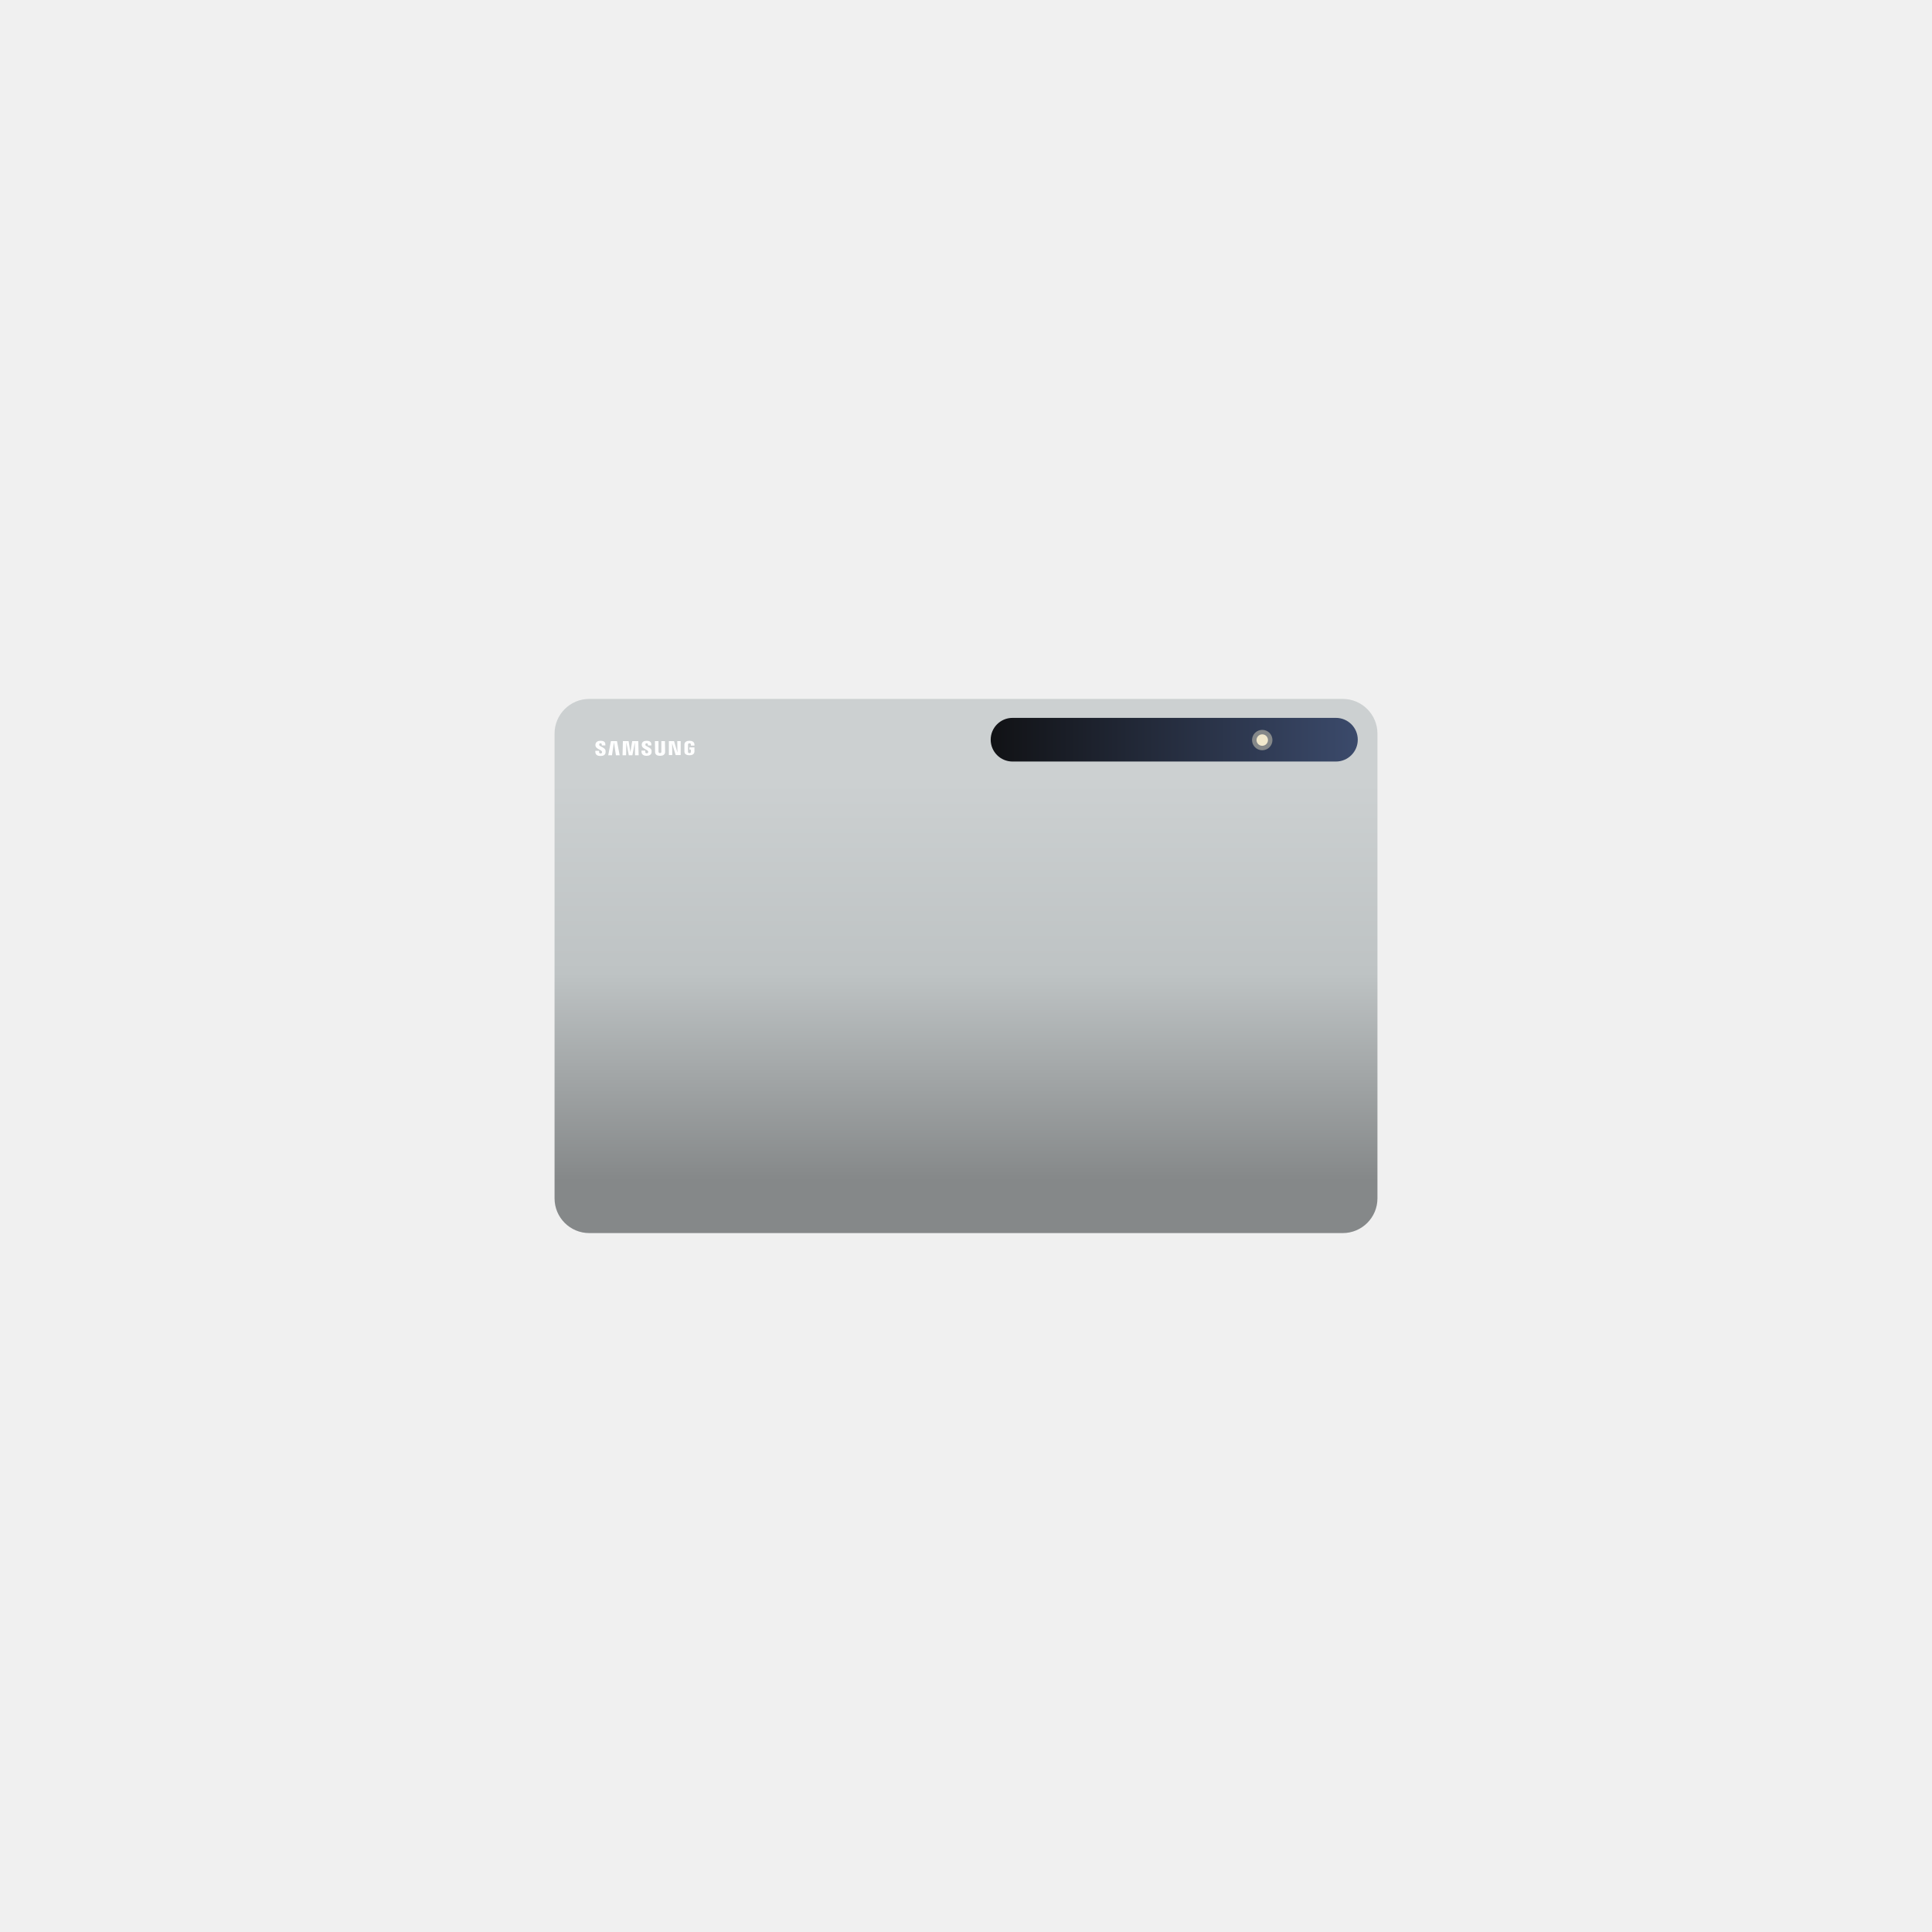
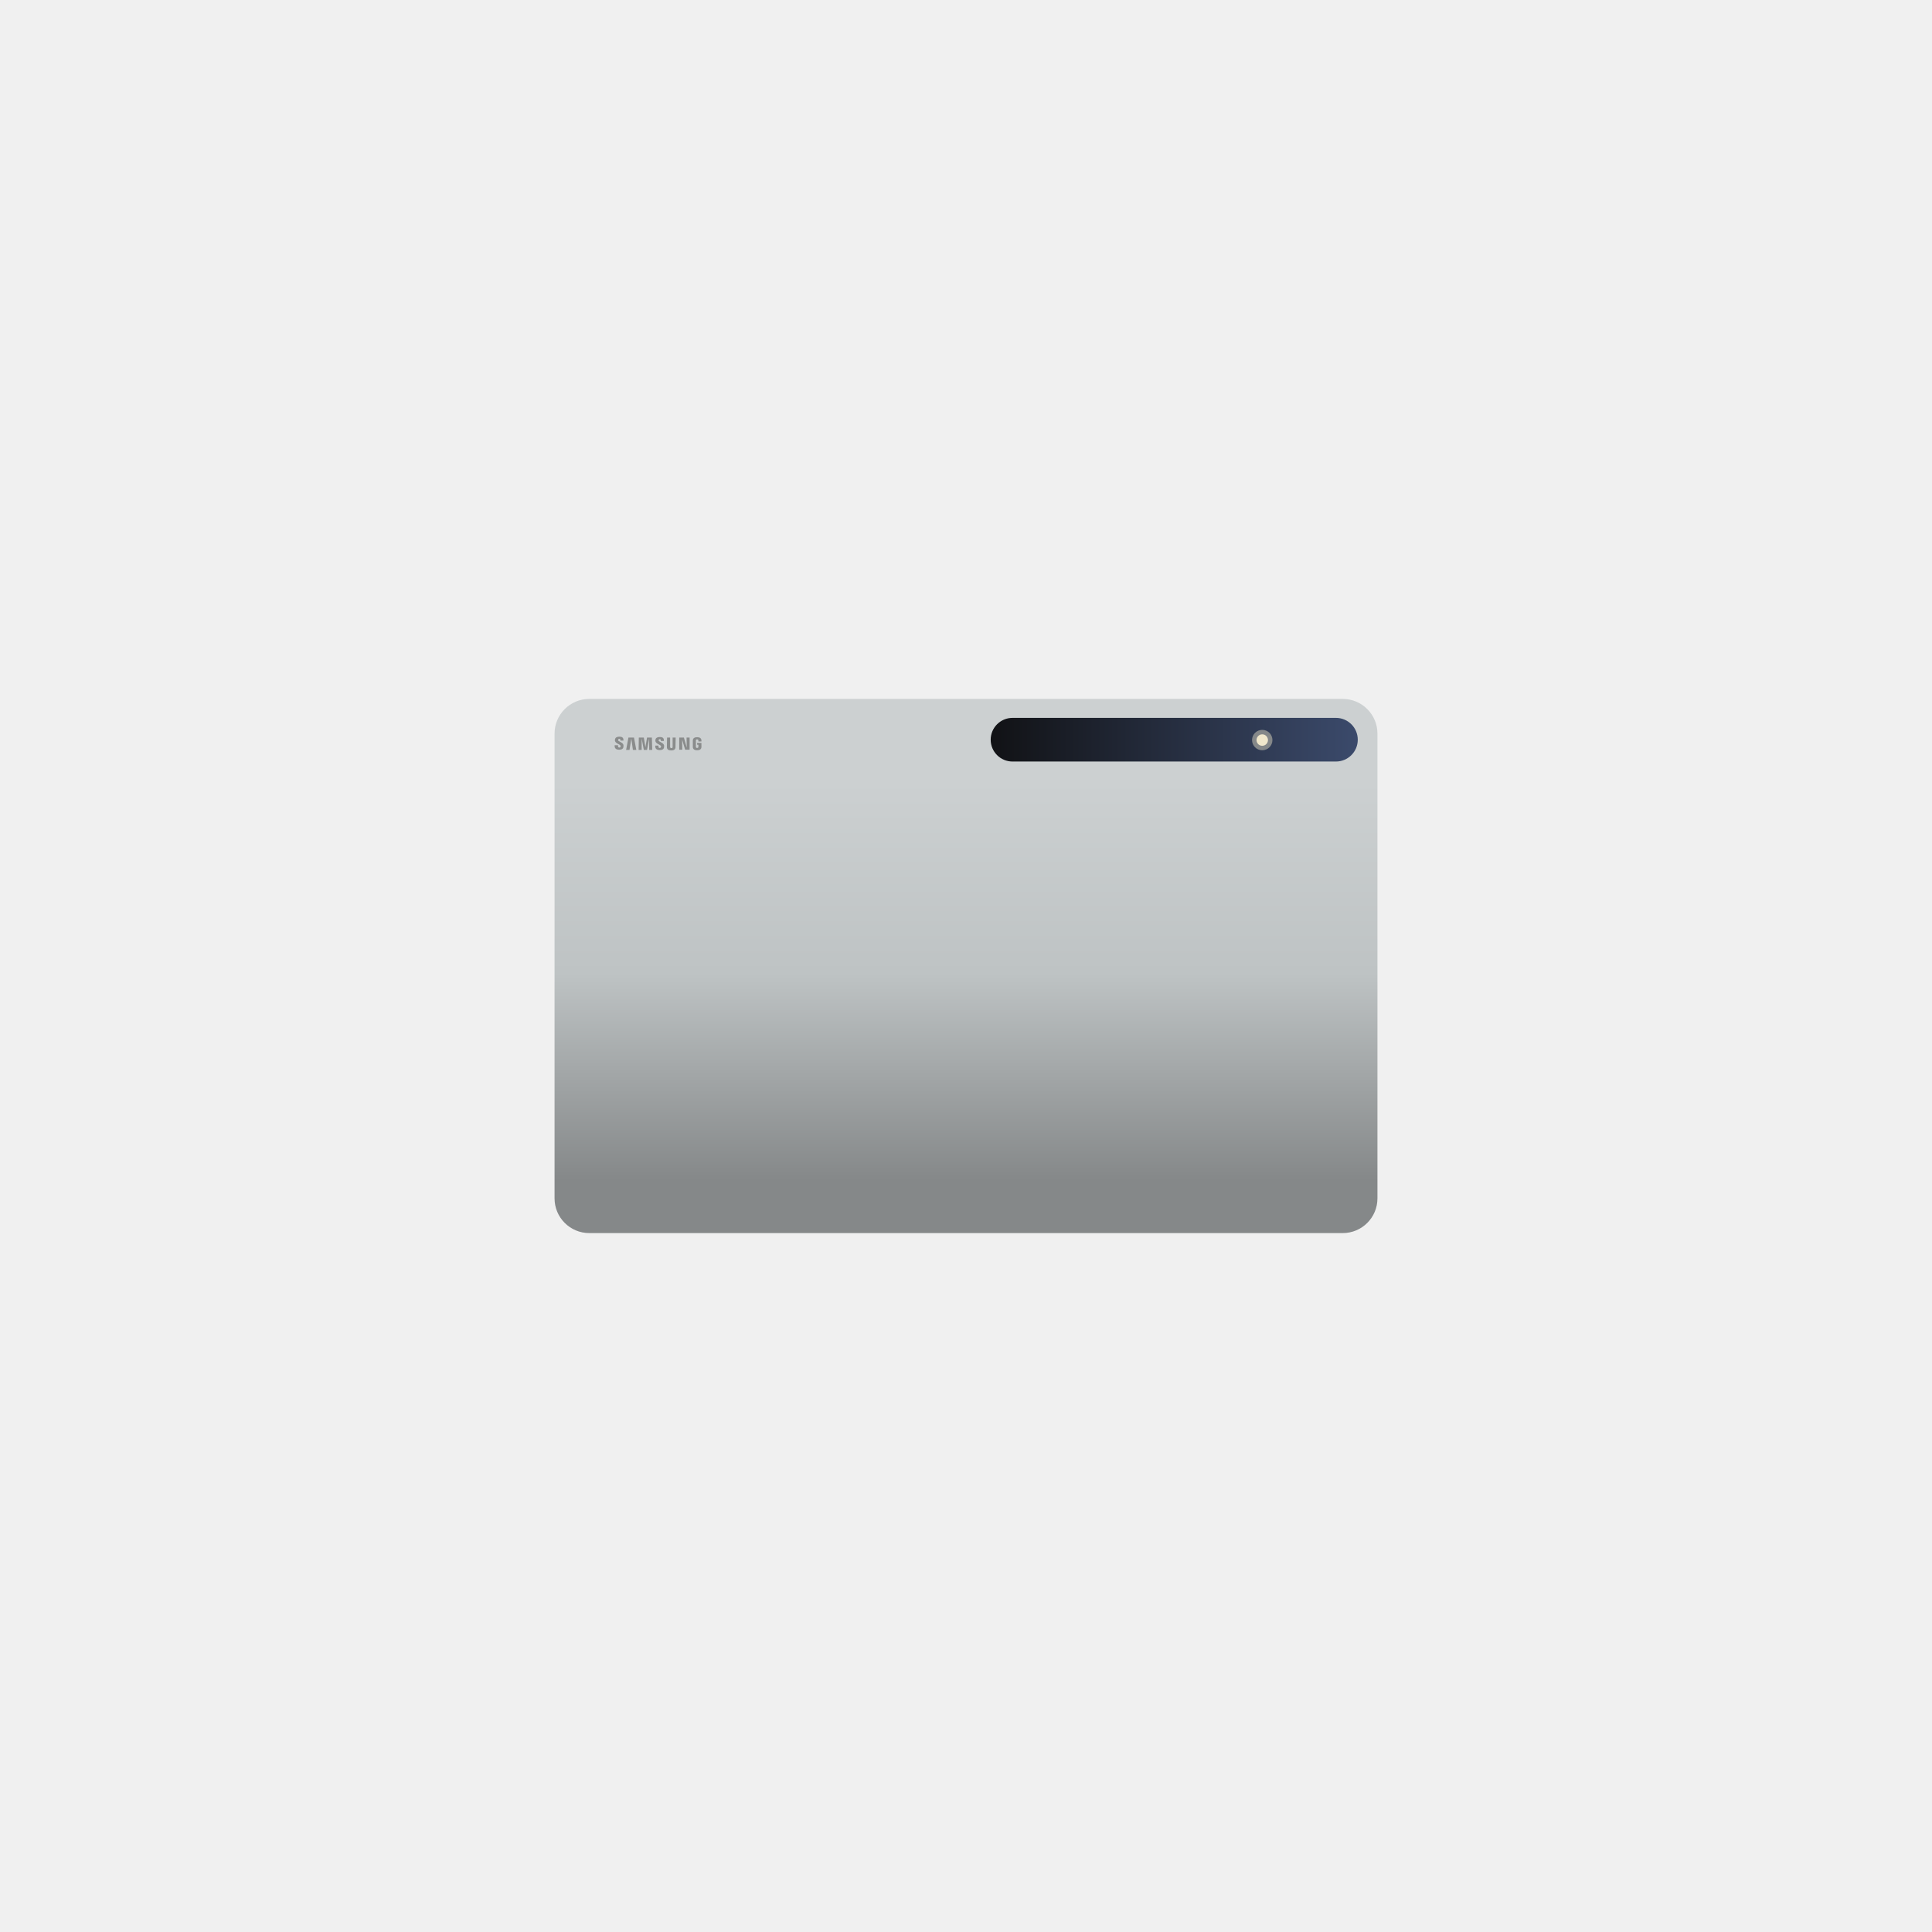
<svg xmlns="http://www.w3.org/2000/svg" width="108" height="108" viewBox="0 0 108 108">
  <defs>
    <linearGradient id="g1" gradientUnits="userSpaceOnUse" x1="54" y1="43.69" x2="54" y2="65.99">
      <stop offset="0" stop-color="#ccd0d1" />
      <stop offset="0.48" stop-color="#bec3c4" />
      <stop offset="1" stop-color="#858889" />
    </linearGradient>
    <clipPath id="c2">
      <path d="M32.94,39.07H75.06A1.94,1.94 0 0 1 77,41.01V66.99A1.94,1.94 0 0 1 75.06,68.93H32.94A1.94,1.94 0 0 1 31,66.99V41.01A1.94,1.94 0 0 1 32.94,39.07Z" />
    </clipPath>
    <linearGradient id="g3" gradientUnits="userSpaceOnUse" x1="75.9" y1="40.13" x2="55.38" y2="40.13">
      <stop offset="0" stop-color="#3b4a6b" />
      <stop offset="1" stop-color="#111215" />
    </linearGradient>
  </defs>
  <path d="M32.94,39.07H75.06A1.94,1.94 0 0 1 77,41.01V66.99A1.94,1.94 0 0 1 75.06,68.93H32.94A1.94,1.94 0 0 1 31,66.99V41.01A1.94,1.94 0 0 1 32.94,39.07Z" fill="url(#g1)" />
  <g clip-path="url(#c2)">
    <path d="M56.6,40.13H74.68A1.22,1.22 0 0 1 75.9,41.35V41.35A1.22,1.22 0 0 1 74.68,42.57H56.6A1.22,1.22 0 0 1 55.38,41.35V41.35A1.22,1.22 0 0 1 56.6,40.13Z" fill="url(#g3)" />
    <path d="M69.99,41.37A0.57,0.57 0 1 1 71.13,41.37A0.57,0.57 0 1 1 69.99,41.37Z" fill="#858889" />
    <path d="M70.24,41.37A0.32,0.32 0 1 1 70.88,41.37A0.32,0.32 0 1 1 70.24,41.37Z" fill="#f1e8cc" />
-     <path d="m 38.54,41.78 l 0,0.12 l 0.08,0 l 0,0.11 c 0,0.01 0,0.02 0,0.03 c 0,0.02 -0.02,0.06 -0.08,0.06 c -0.06,0 -0.08,-0.04 -0.08,-0.06 c 0,-0.01 0,-0.02 0,-0.03 l 0,-0.36 c 0,-0.01 0,-0.03 0,-0.04 c 0,-0.02 0.02,-0.06 0.08,-0.06 c 0.06,0 0.08,0.04 0.08,0.06 c 0,0.01 0,0.03 0,0.03 L 38.62,41.68 l 0.2,0 l 0,-0.03 c 0,0 0,-0.03 0,-0.05 C 38.8,41.46 38.68,41.41 38.54,41.41 c -0.14,0 -0.26,0.05 -0.28,0.19 c 0,0.01 0,0.04 0,0.05 l 0,0.33 c 0,0.01 0,0.03 0,0.05 c 0.01,0.14 0.14,0.19 0.28,0.19 c 0.14,0 0.26,-0.05 0.28,-0.19 c 0,-0.03 0,-0.04 0,-0.05 L 38.82,41.78 Z m -1.37,-0.35 l -0.2,0 l 0,0.58 c 0,0.01 0,0.02 0,0.03 c 0,0.02 -0.02,0.06 -0.08,0.06 c -0.05,0 -0.07,-0.04 -0.08,-0.06 c 0,-0.01 0,-0.02 0,-0.03 l 0,-0.58 l -0.2,0 L 36.62,42 c 0,0.01 0,0.04 0,0.05 c 0.01,0.15 0.13,0.2 0.28,0.2 c 0.15,0 0.26,-0.05 0.28,-0.2 c 0,-0.01 0,-0.04 0,-0.05 z m -1.83,0 l -0.1,0.62 l -0.1,-0.62 l -0.32,0 l -0.02,0.79 l 0.2,0 l 0.01,-0.73 l 0.14,0.73 l 0.2,0 l 0.14,-0.73 l 0.01,0.73 l 0.2,0 l -0.02,-0.79 z m -1.19,0 l -0.15,0.79 l 0.21,0 l 0.11,-0.73 l 0.11,0.73 l 0.21,0 l -0.15,-0.79 z m 3.72,0.64 l -0.19,-0.64 l -0.29,0 l 0,0.78 l 0.19,0 l -0.01,-0.66 l 0.2,0.66 l 0.28,0 l 0,-0.78 l -0.19,0 z m -1.79,-0.43 c 0,-0.02 0,-0.03 0,-0.04 c 0.01,-0.03 0.02,-0.05 0.07,-0.05 c 0.05,0 0.07,0.03 0.07,0.07 l 0,0.05 l 0.19,0 l 0,-0.06 c 0,-0.17 -0.15,-0.2 -0.26,-0.2 c -0.14,0 -0.25,0.05 -0.27,0.17 c -0.01,0.03 -0.01,0.07 0,0.11 c 0.03,0.16 0.31,0.21 0.35,0.31 c 0.01,0.02 0.01,0.04 0,0.06 c -0.01,0.03 -0.02,0.05 -0.08,0.05 c -0.05,0 -0.08,-0.03 -0.08,-0.07 l -6.08E-05,-0.08 l -0.21,0 l 0,0.06 c 0,0.17 0.14,0.23 0.28,0.23 c 0.14,0 0.26,-0.05 0.28,-0.18 c 0.01,-0.07 0,-0.11 0,-0.13 c -0.03,-0.16 -0.33,-0.21 -0.35,-0.3 m -2.57,0 c 0,-0.02 0,-0.03 0,-0.04 c 0.01,-0.03 0.02,-0.05 0.07,-0.05 c 0.05,0 0.07,0.03 0.07,0.07 l 0,0.05 l 0.2,0 l 0,-0.06 c 0,-0.17 -0.15,-0.2 -0.27,-0.2 c -0.14,0 -0.25,0.05 -0.28,0.18 c -0.01,0.04 -0.01,0.07 0,0.11 c 0.03,0.16 0.31,0.21 0.36,0.31 c 0.01,0.02 0.01,0.04 0,0.06 c -0.01,0.03 -0.02,0.05 -0.08,0.05 c -0.05,0 -0.08,-0.03 -0.08,-0.07 l 0,-0.08 l -0.21,0 l 0,0.06 c 0,0.18 0.14,0.23 0.29,0.23 c 0.14,0 0.26,-0.05 0.28,-0.18 c 0.01,-0.07 0,-0.11 0,-0.13 c -0.03,-0.17 -0.33,-0.21 -0.36,-0.31" fill="#ffffff" />
+     <path d="m 38.97,41.53 l 0,0.1 l 0.07,0 l 0,0.1 c 0,0.01 0,0.02 0,0.03 c 0,0.02 -0.02,0.05 -0.07,0.05 c -0.05,0 -0.07,-0.03 -0.07,-0.05 c 0,-0.01 0,-0.02 0,-0.03 l 0,-0.32 c 0,-0.01 0,-0.02 0,-0.03 c 0,-0.02 0.02,-0.05 0.07,-0.05 c 0.05,0 0.07,0.03 0.07,0.05 c 0,0.01 0,0.03 0,0.03 L 39.04,41.45 l 0.17,0 l 0,-0.02 c 0,0 0,-0.02 0,-0.05 C 39.2,41.25 39.09,41.21 38.97,41.21 c -0.12,0 -0.23,0.04 -0.24,0.17 c 0,0.01 0,0.03 0,0.05 l 0,0.29 c 0,0.01 0,0.02 0,0.05 c 0.01,0.13 0.12,0.17 0.24,0.17 c 0.12,0 0.23,-0.04 0.24,-0.17 c 0,-0.02 0,-0.03 0,-0.05 L 39.21,41.53 Z m -1.2,-0.3 l -0.17,0 l 0,0.51 c 0,0.01 0,0.02 0,0.03 c 0,0.02 -0.02,0.05 -0.07,0.05 c -0.05,0 -0.06,-0.03 -0.07,-0.05 c 0,-0.01 0,-0.02 0,-0.03 l 0,-0.51 l -0.17,0 L 37.28,41.73 c 0,0.01 0,0.04 0,0.05 c 0.01,0.13 0.11,0.17 0.24,0.17 c 0.13,0 0.23,-0.04 0.24,-0.17 c 0,-0.01 0,-0.03 0,-0.05 z m -1.6,0 l -0.09,0.54 l -0.09,-0.54 l -0.28,0 l -0.01,0.69 l 0.17,0 l 0,-0.64 l 0.12,0.64 l 0.18,0 l 0.12,-0.64 l 0,0.64 l 0.17,0 l -0.02,-0.69 z m -1.04,0 l -0.13,0.69 l 0.19,0 l 0.1,-0.64 l 0.09,0.64 l 0.19,0 l -0.13,-0.69 z m 3.26,0.56 l -0.16,-0.56 l -0.26,0 l 0,0.68 l 0.17,0 l -0.01,-0.57 l 0.17,0.57 l 0.25,0 l 0,-0.68 l -0.17,0 z m -1.57,-0.38 c 0,-0.01 0,-0.03 0,-0.04 c 0,-0.02 0.02,-0.05 0.06,-0.05 c 0.04,0 0.06,0.02 0.06,0.06 l 0,0.04 l 0.17,0 l 0,-0.05 c 0,-0.15 -0.13,-0.17 -0.23,-0.17 c -0.12,0 -0.22,0.04 -0.24,0.15 c 0,0.03 -0.01,0.06 0,0.09 c 0.03,0.14 0.27,0.18 0.31,0.27 c 0.01,0.02 0,0.04 0,0.05 c -0.01,0.02 -0.02,0.05 -0.07,0.05 c -0.04,0 -0.07,-0.02 -0.07,-0.06 l -5.32E-05,-0.07 l -0.18,0 l 0,0.05 c 0,0.15 0.12,0.2 0.25,0.2 c 0.12,0 0.23,-0.04 0.24,-0.16 c 0.01,-0.06 0,-0.1 0,-0.11 c -0.03,-0.14 -0.29,-0.19 -0.31,-0.27 m -2.25,0 c 0,-0.01 0,-0.03 0,-0.04 c 0,-0.02 0.02,-0.05 0.06,-0.05 c 0.04,0 0.06,0.03 0.06,0.06 l 0,0.04 l 0.17,0 l 0,-0.05 c 0,-0.15 -0.14,-0.17 -0.23,-0.17 c -0.12,0 -0.22,0.04 -0.24,0.15 c -0.01,0.03 -0.01,0.06 0,0.09 c 0.03,0.14 0.28,0.18 0.31,0.27 c 0.01,0.02 0,0.04 0,0.05 c -0.01,0.02 -0.02,0.05 -0.07,0.05 c -0.04,0 -0.07,-0.03 -0.07,-0.06 l 0,-0.07 l -0.19,0 l 0,0.05 c 0,0.15 0.12,0.2 0.25,0.2 c 0.12,0 0.23,-0.04 0.24,-0.16 c 0.01,-0.06 0,-0.1 0,-0.11 c -0.03,-0.14 -0.29,-0.19 -0.31,-0.27" fill="#8a8c8c" />
  </g>
</svg>
